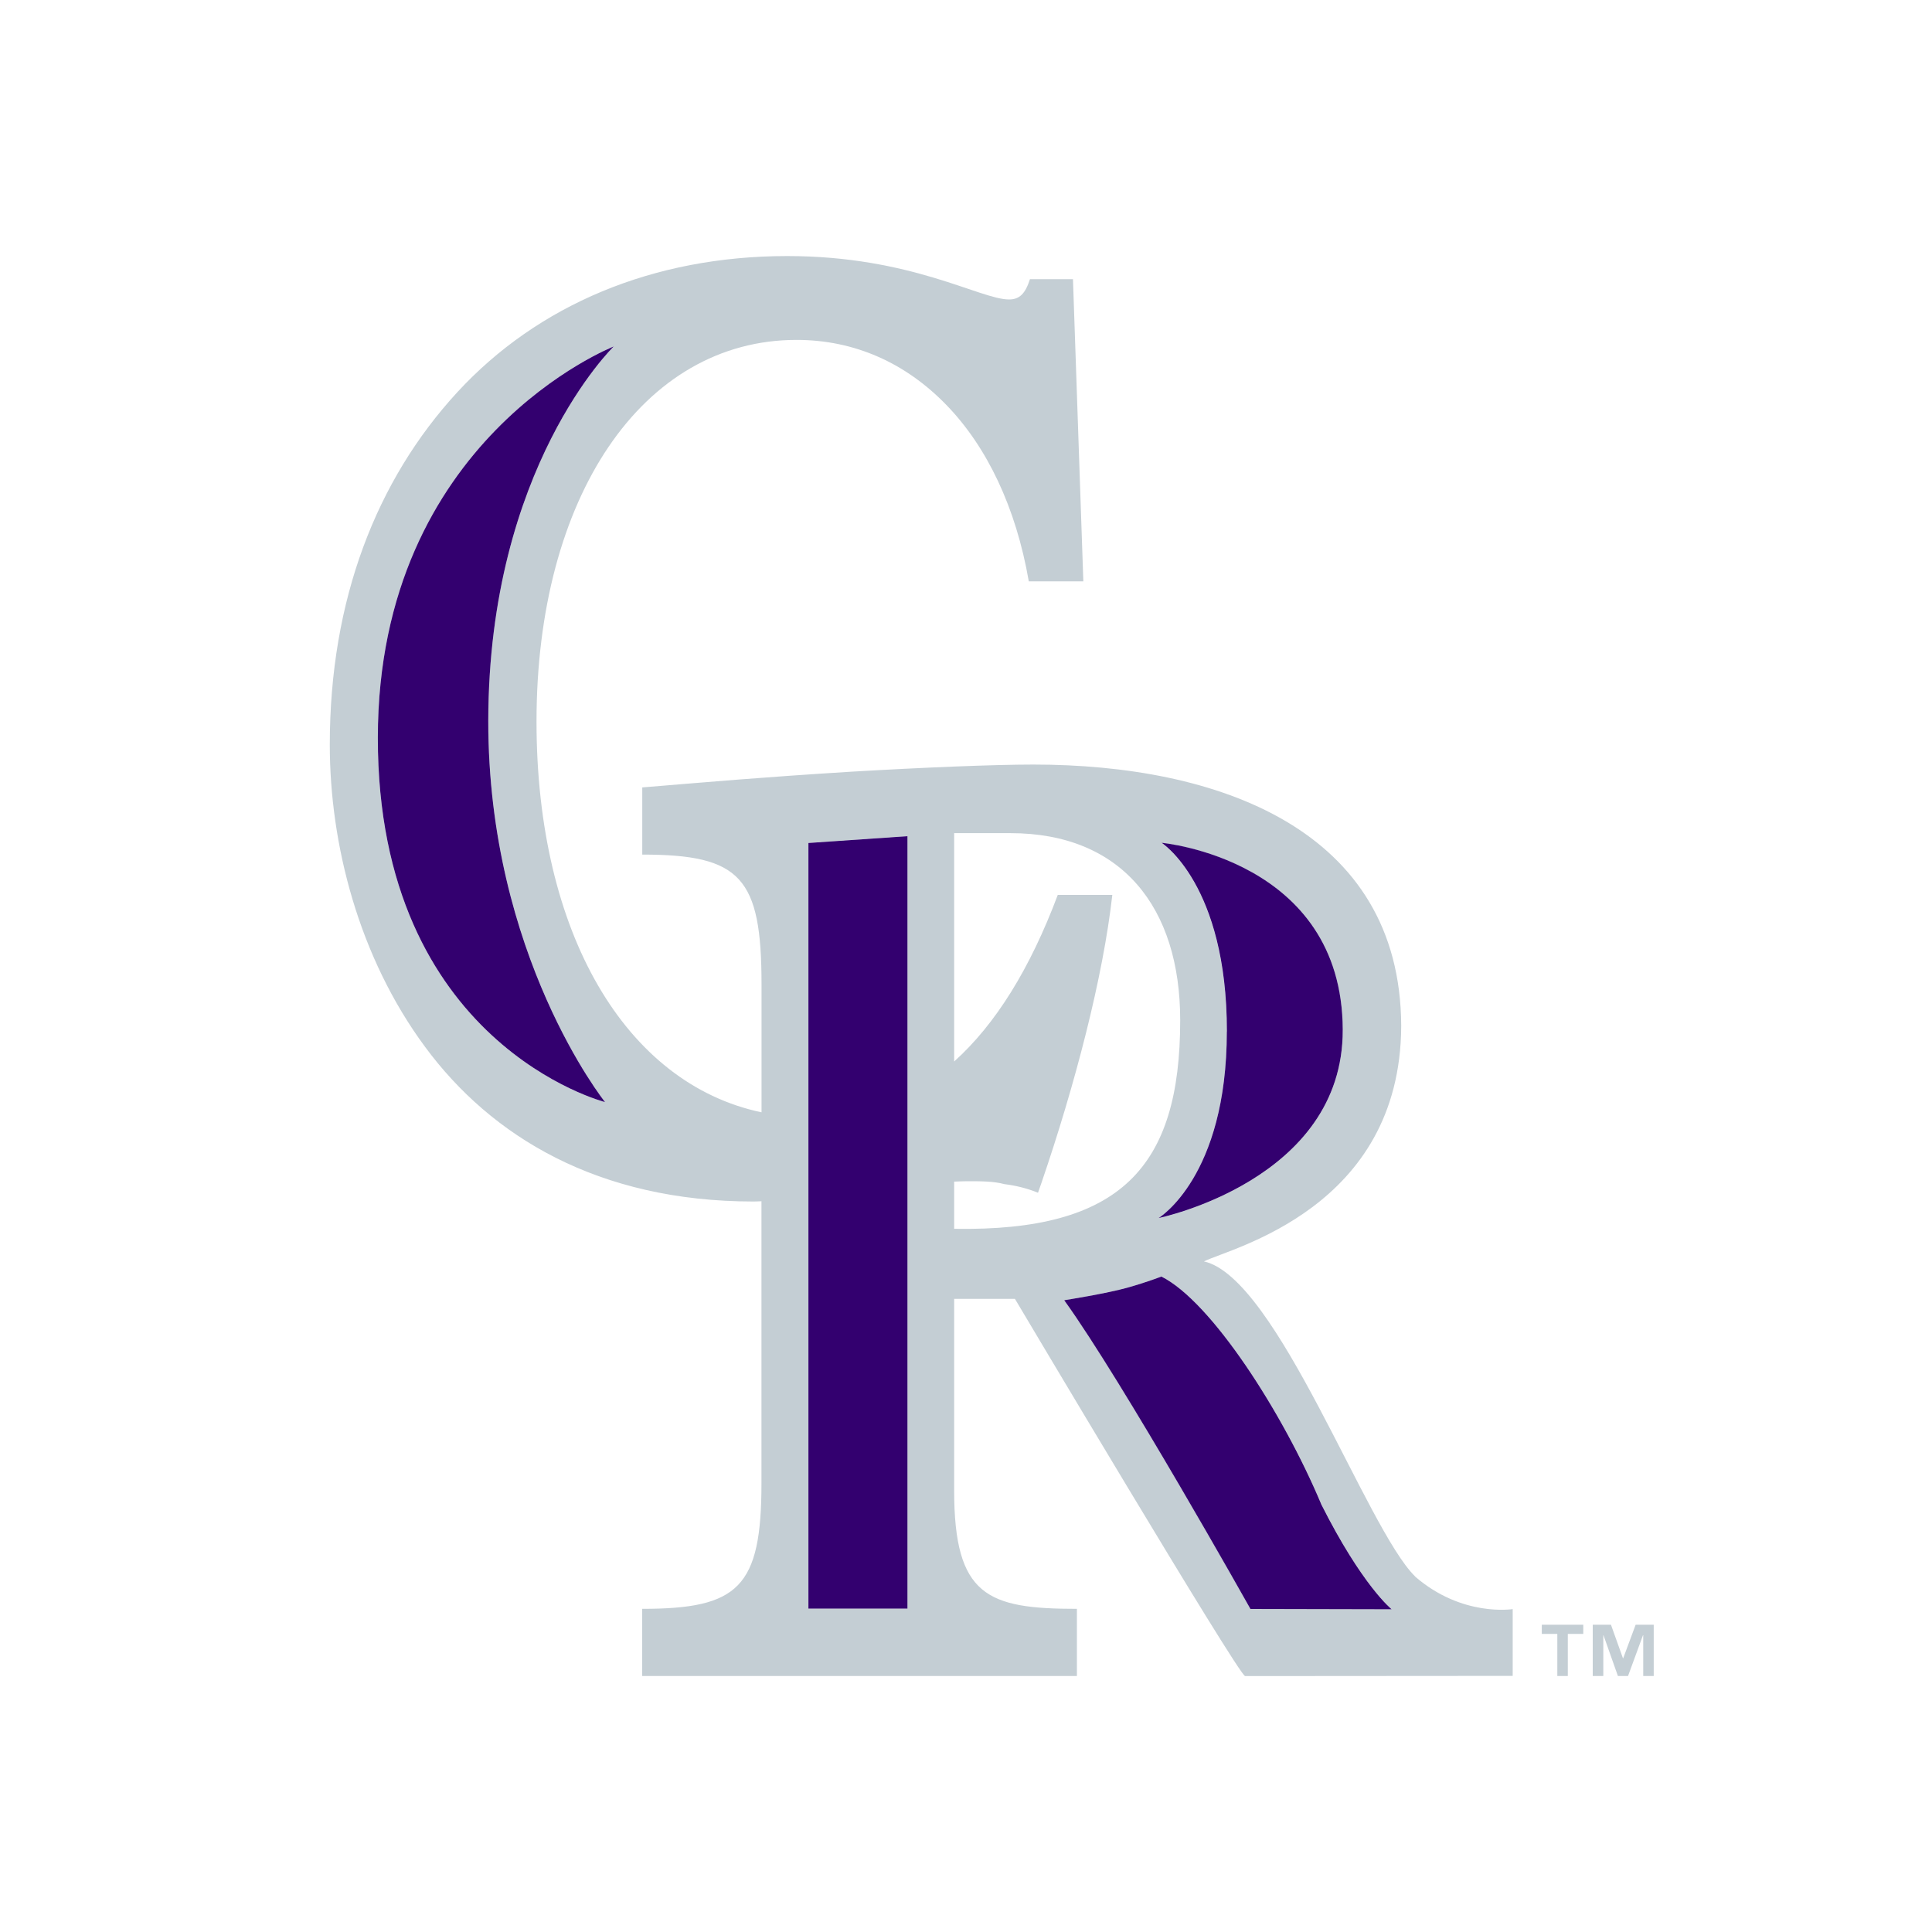
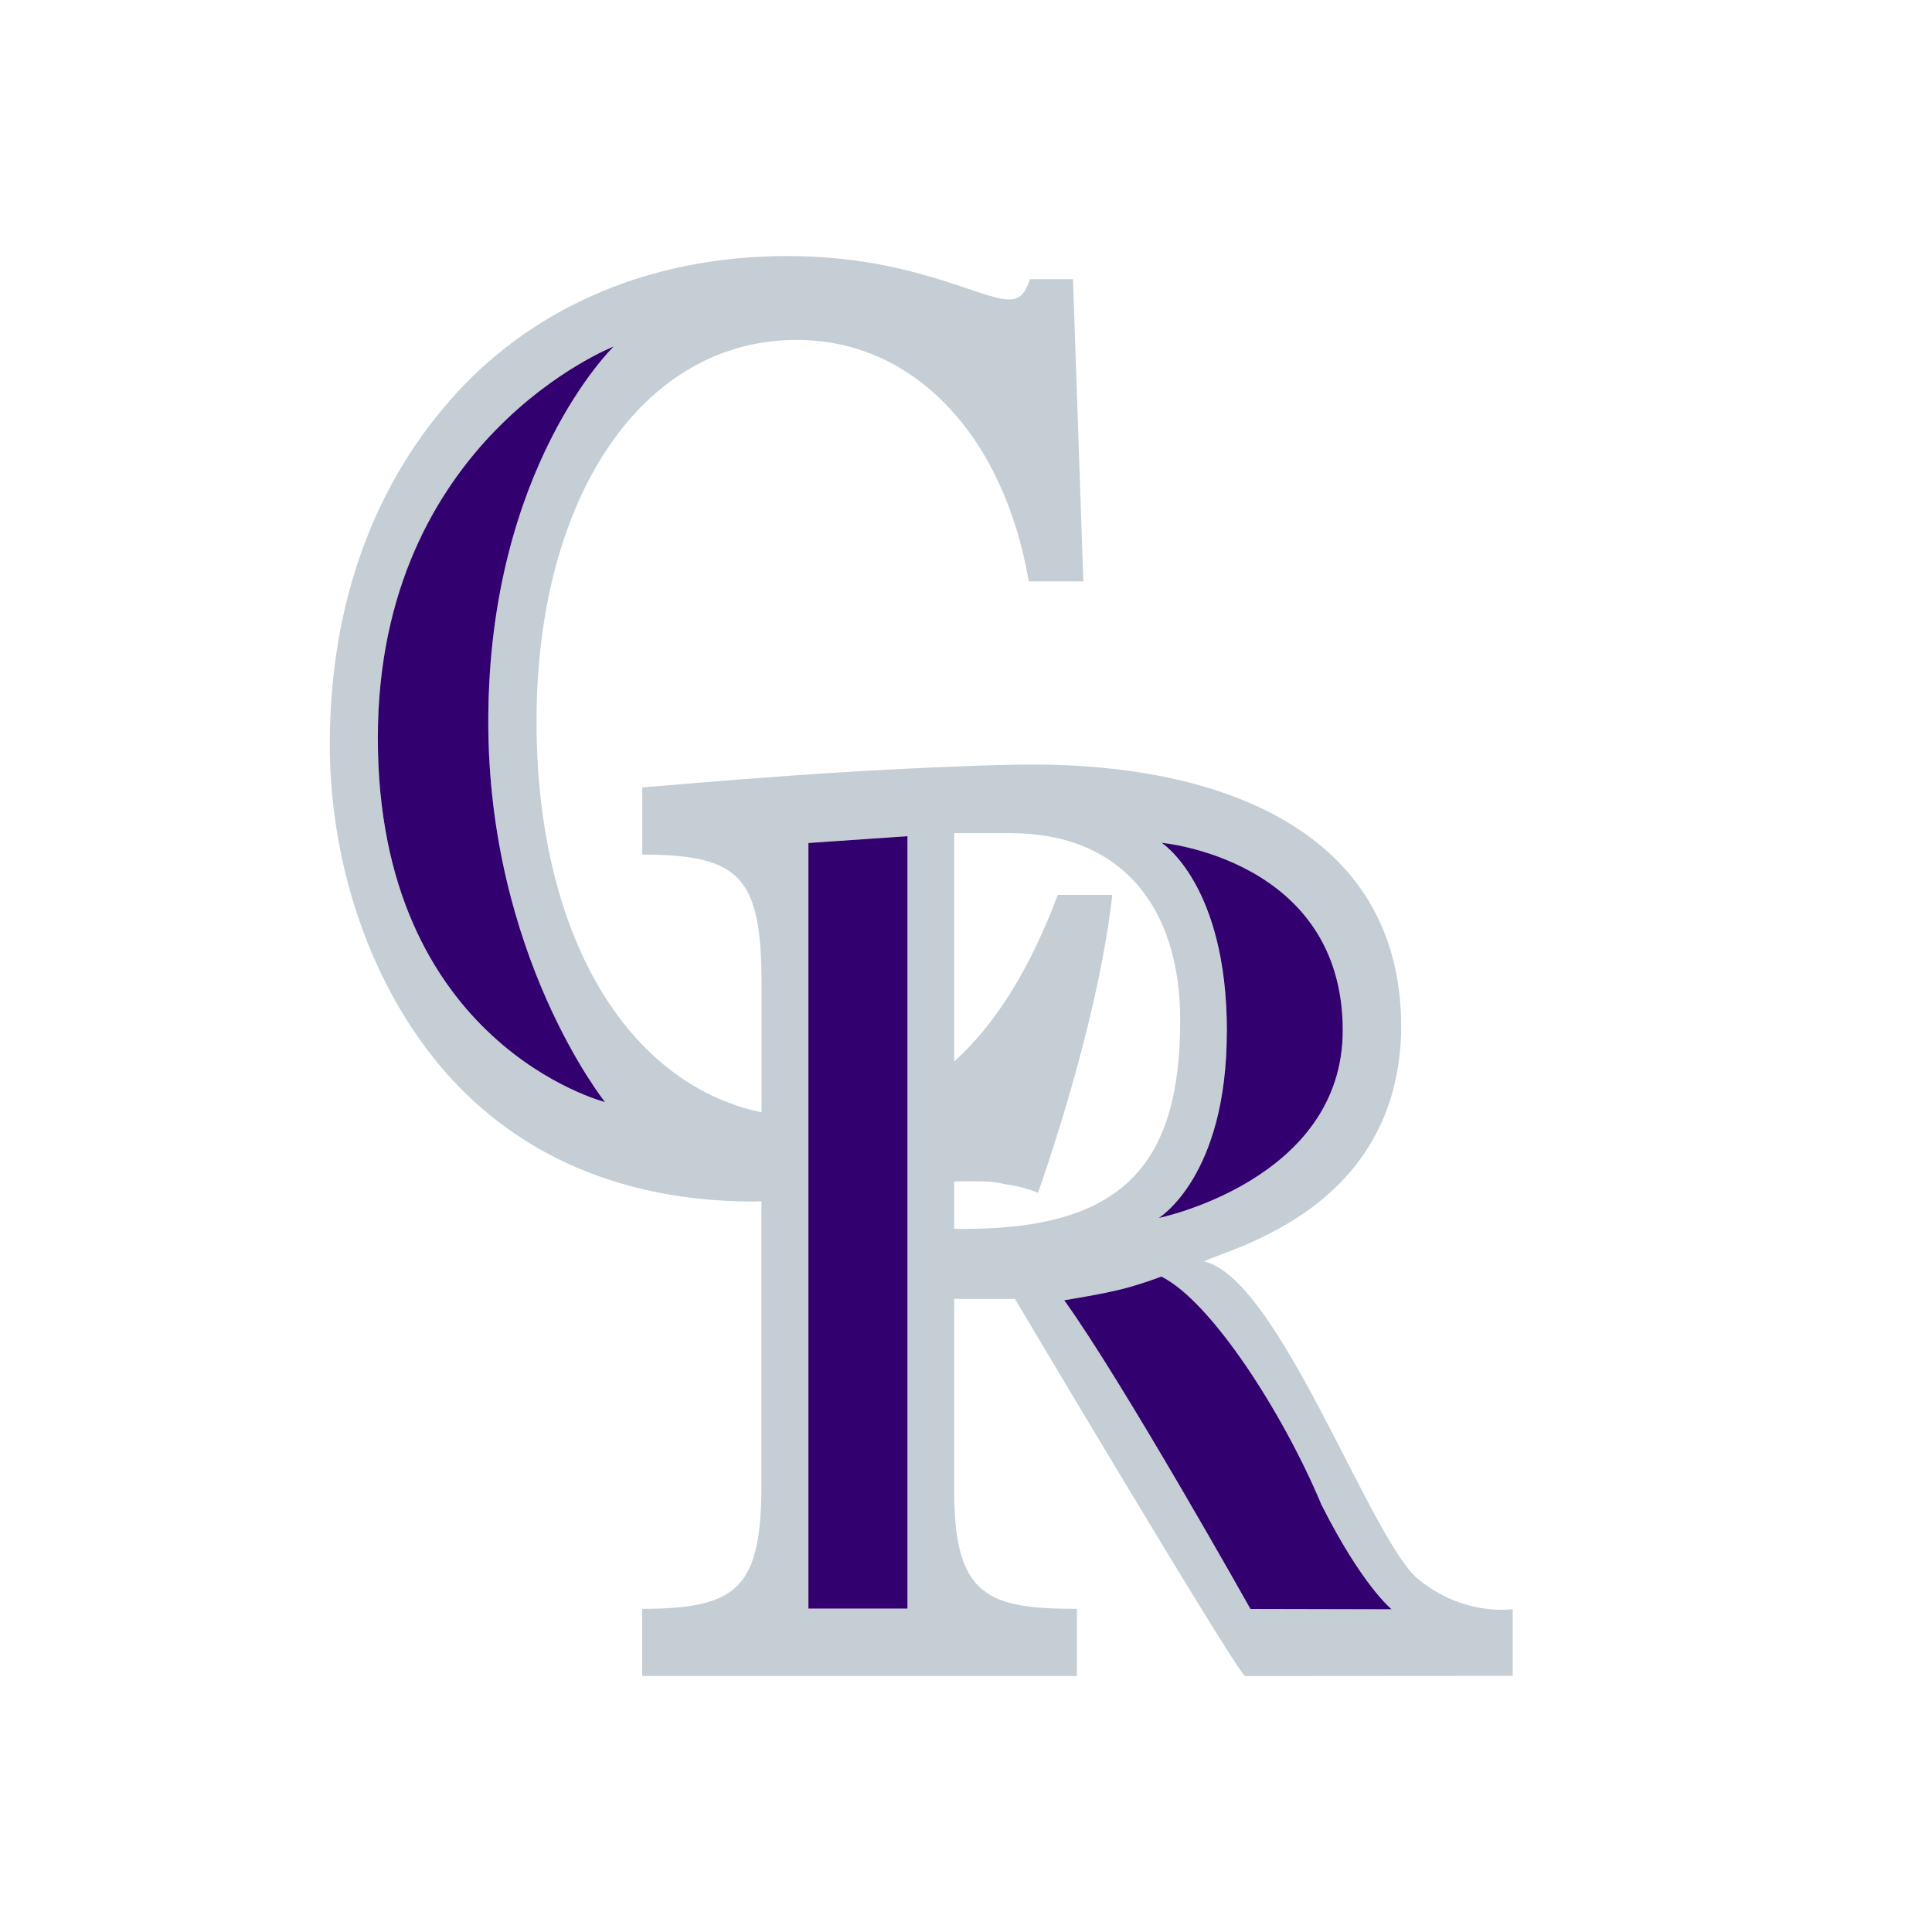
- <svg xmlns="http://www.w3.org/2000/svg" viewBox="0 0 300 300">
-   <path fill="#c4ced4" d="M256.79 252.29v7.96h-1.63v-6.33h-.04l-2.32 6.33h-1.57l-2.24-6.33h-.03v6.33h-1.64v-7.96h2.83l1.86 5.2h.04l1.93-5.2Zm-17.38 0h6.44v1.42h-2.4v6.54h-1.63v-6.54h-2.41Zm-19.68-7.49c7.31 6.34 15.16 5.06 15.16 5.06v10.37s-39.09.03-41.55.03c-.95 0-35.74-58.57-35.74-58.57h-9.44v29.72c0 16.42 5.16 18.41 19.06 18.41v10.43h-67.5v-10.43c14.96 0 18.52-3.33 18.52-19.52v-43.77c-.42.01-.81.04-1.23.04-24.15 0-40.74-10.1-51.01-24.02-10.29-13.92-14.79-31.43-14.79-46.92 0-22.44 7.22-41.08 19.84-54.77 12.44-13.47 30.29-21.1 51.2-21.1 19.3 0 29.93 6.74 34.43 6.74 1.63 0 2.53-.9 3.25-3.15h6.68l1.61 46.92h-8.47c-1.98-11.45-6.48-20.88-12.8-27.39-6.31-6.51-14.24-10.1-23.26-10.1-23.97 0-40.38 24.47-40.38 59.26 0 32.86 13.85 56.24 34.94 60.68v-19.84c0-16.63-3.21-20.18-18.52-20.18v-10.43c10.86-.89 18.16-1.55 32.41-2.44 11.22-.66 22.26-1.11 28.32-1.11 28.5 0 57 9.94 57.12 40.59-.12 28.35-26.45 34.47-30.63 36.56 11.41 2.56 25.22 41.51 32.79 48.92ZM58.67 114.54c-.05 47.6 35.28 56.59 35.28 56.59s-18.18-22.75-18.13-59.27C75.89 72.54 95.3 53.8 95.3 53.8s-36.59 14.28-36.63 60.74m82.24 15.3-15.38 1.06v118.88h15.38Zm67.58 30.08c-.07-26.51-28.13-29.03-28.13-29.03s10.15 6.46 10.14 29.29c-.01 22.61-10.6 28.97-10.6 28.97s28.68-5.89 28.6-29.24Zm-60.32 30.89c25.83.44 35.09-9.54 35.09-32.39 0-17.52-9.09-29.05-26.37-29.05h-8.73v35.46c6.4-5.75 11.78-14.37 16.09-25.87h8.47c-1.44 12.8-5.77 29.42-10.99 44.68l-.55 1.57c-1.62-.67-3.43-1.12-5.23-1.34-1.62-.45-3.6-.45-5.77-.45-.66 0-1.34.04-2.02.06v7.33Zm46.02 59.03 21.93.05s-4.58-3.62-10.97-16.37c-5.93-14.13-17.03-31.41-24.8-35.3 0 0-2.17.85-5.14 1.69-3.27.94-9.95 1.99-9.95 1.99 9.11 12.64 28.92 47.94 28.92 47.94Z" />
-   <path fill="#33006f" d="M95.3 53.8s-19.41 18.74-19.48 58.06c-.06 36.52 18.13 59.27 18.13 59.27s-35.32-8.99-35.28-56.59C58.7 68.09 95.3 53.8 95.3 53.8m30.23 77.1 15.38-1.06v119.94h-15.38Zm64.98 29.26c.01-22.83-10.14-29.29-10.14-29.29s28.05 2.52 28.13 29.03c.08 23.36-28.6 29.24-28.6 29.24s10.6-6.36 10.6-28.97Zm14.62 73.36c6.4 12.74 10.97 16.37 10.97 16.37l-21.93-.05s-19.81-35.3-28.92-47.94c0 0 6.69-1.05 9.95-1.99 2.97-.84 5.14-1.69 5.14-1.69 7.77 3.89 18.87 21.17 24.8 35.3Z" />
+ <svg xmlns="http://www.w3.org/2000/svg" width="300" height="300" viewBox="0 0 300 300" fill="none">
+   <path d="M219.73 244.8C227.04 251.14 234.89 249.86 234.89 249.86V260.23C234.89 260.23 195.8 260.26 193.34 260.26C192.39 260.26 157.6 201.69 157.6 201.69H148.16V231.41C148.16 247.83 153.32 249.82 167.22 249.82V260.25H99.72V249.82C114.68 249.82 118.24 246.49 118.24 230.3V186.53C117.82 186.54 117.43 186.57 117.01 186.57C92.86 186.57 76.27 176.47 66 162.55C55.71 148.63 51.21 131.12 51.21 115.63C51.21 93.19 58.43 74.55 71.05 60.86C83.49 47.39 101.34 39.76 122.25 39.76C141.55 39.76 152.18 46.5 156.68 46.5C158.31 46.5 159.21 45.6 159.93 43.35H166.61L168.22 90.27H159.75C157.77 78.82 153.27 69.39 146.95 62.88C140.64 56.37 132.71 52.78 123.69 52.78C99.72 52.78 83.31 77.25 83.31 112.04C83.31 144.9 97.16 168.28 118.25 172.72V152.88C118.25 136.25 115.04 132.7 99.73 132.7V122.27C110.59 121.38 117.89 120.72 132.14 119.83C143.36 119.17 154.4 118.72 160.46 118.72C188.96 118.72 217.46 128.66 217.58 159.31C217.46 187.66 191.13 193.78 186.95 195.87C198.36 198.43 212.17 237.38 219.74 244.79L219.73 244.8ZM58.67 114.54C58.62 162.14 93.95 171.13 93.95 171.13C93.95 171.13 75.77 148.38 75.82 111.86C75.89 72.54 95.3 53.8 95.3 53.8C95.3 53.8 58.71 68.08 58.67 114.54ZM140.91 129.84L125.53 130.9V249.78H140.91V129.84ZM208.49 159.92C208.42 133.41 180.36 130.89 180.36 130.89C180.36 130.89 190.51 137.35 190.5 160.18C190.49 182.79 179.9 189.15 179.9 189.15C179.9 189.15 208.58 183.26 208.5 159.91L208.49 159.92ZM148.17 190.81C174 191.25 183.26 181.27 183.26 158.42C183.26 140.9 174.17 129.37 156.89 129.37H148.16V164.83C154.56 159.08 159.94 150.46 164.25 138.96H172.72C171.28 151.76 166.95 168.38 161.73 183.64L161.18 185.21C159.56 184.54 157.75 184.09 155.95 183.87C154.33 183.42 152.35 183.42 150.18 183.42C149.52 183.42 148.84 183.46 148.16 183.48V190.81H148.17ZM194.19 249.84L216.12 249.89C216.12 249.89 211.54 246.27 205.15 233.52C199.22 219.39 188.12 202.11 180.35 198.22C180.35 198.22 178.18 199.07 175.21 199.91C171.94 200.85 165.26 201.9 165.26 201.9C174.37 214.54 194.18 249.84 194.18 249.84H194.19Z" fill="#C4CED4" />
+   <path d="M95.3 53.8C95.3 53.8 75.89 72.54 75.82 111.86C75.76 148.38 93.95 171.13 93.95 171.13C93.95 171.13 58.63 162.14 58.67 114.54C58.7 68.09 95.3 53.8 95.3 53.8ZM125.53 130.9L140.91 129.84V249.78H125.53V130.9ZM190.51 160.16C190.52 137.33 180.37 130.87 180.37 130.87C180.37 130.87 208.42 133.39 208.5 159.9C208.58 183.26 179.9 189.14 179.9 189.14C179.9 189.14 190.5 182.78 190.5 160.17L190.51 160.16ZM205.13 233.52C211.53 246.26 216.1 249.89 216.1 249.89L194.17 249.84C194.17 249.84 174.36 214.54 165.25 201.9C165.25 201.9 171.94 200.85 175.2 199.91C178.17 199.07 180.34 198.22 180.34 198.22C188.11 202.11 199.21 219.39 205.14 233.52H205.13Z" fill="#33006F" />
</svg>
